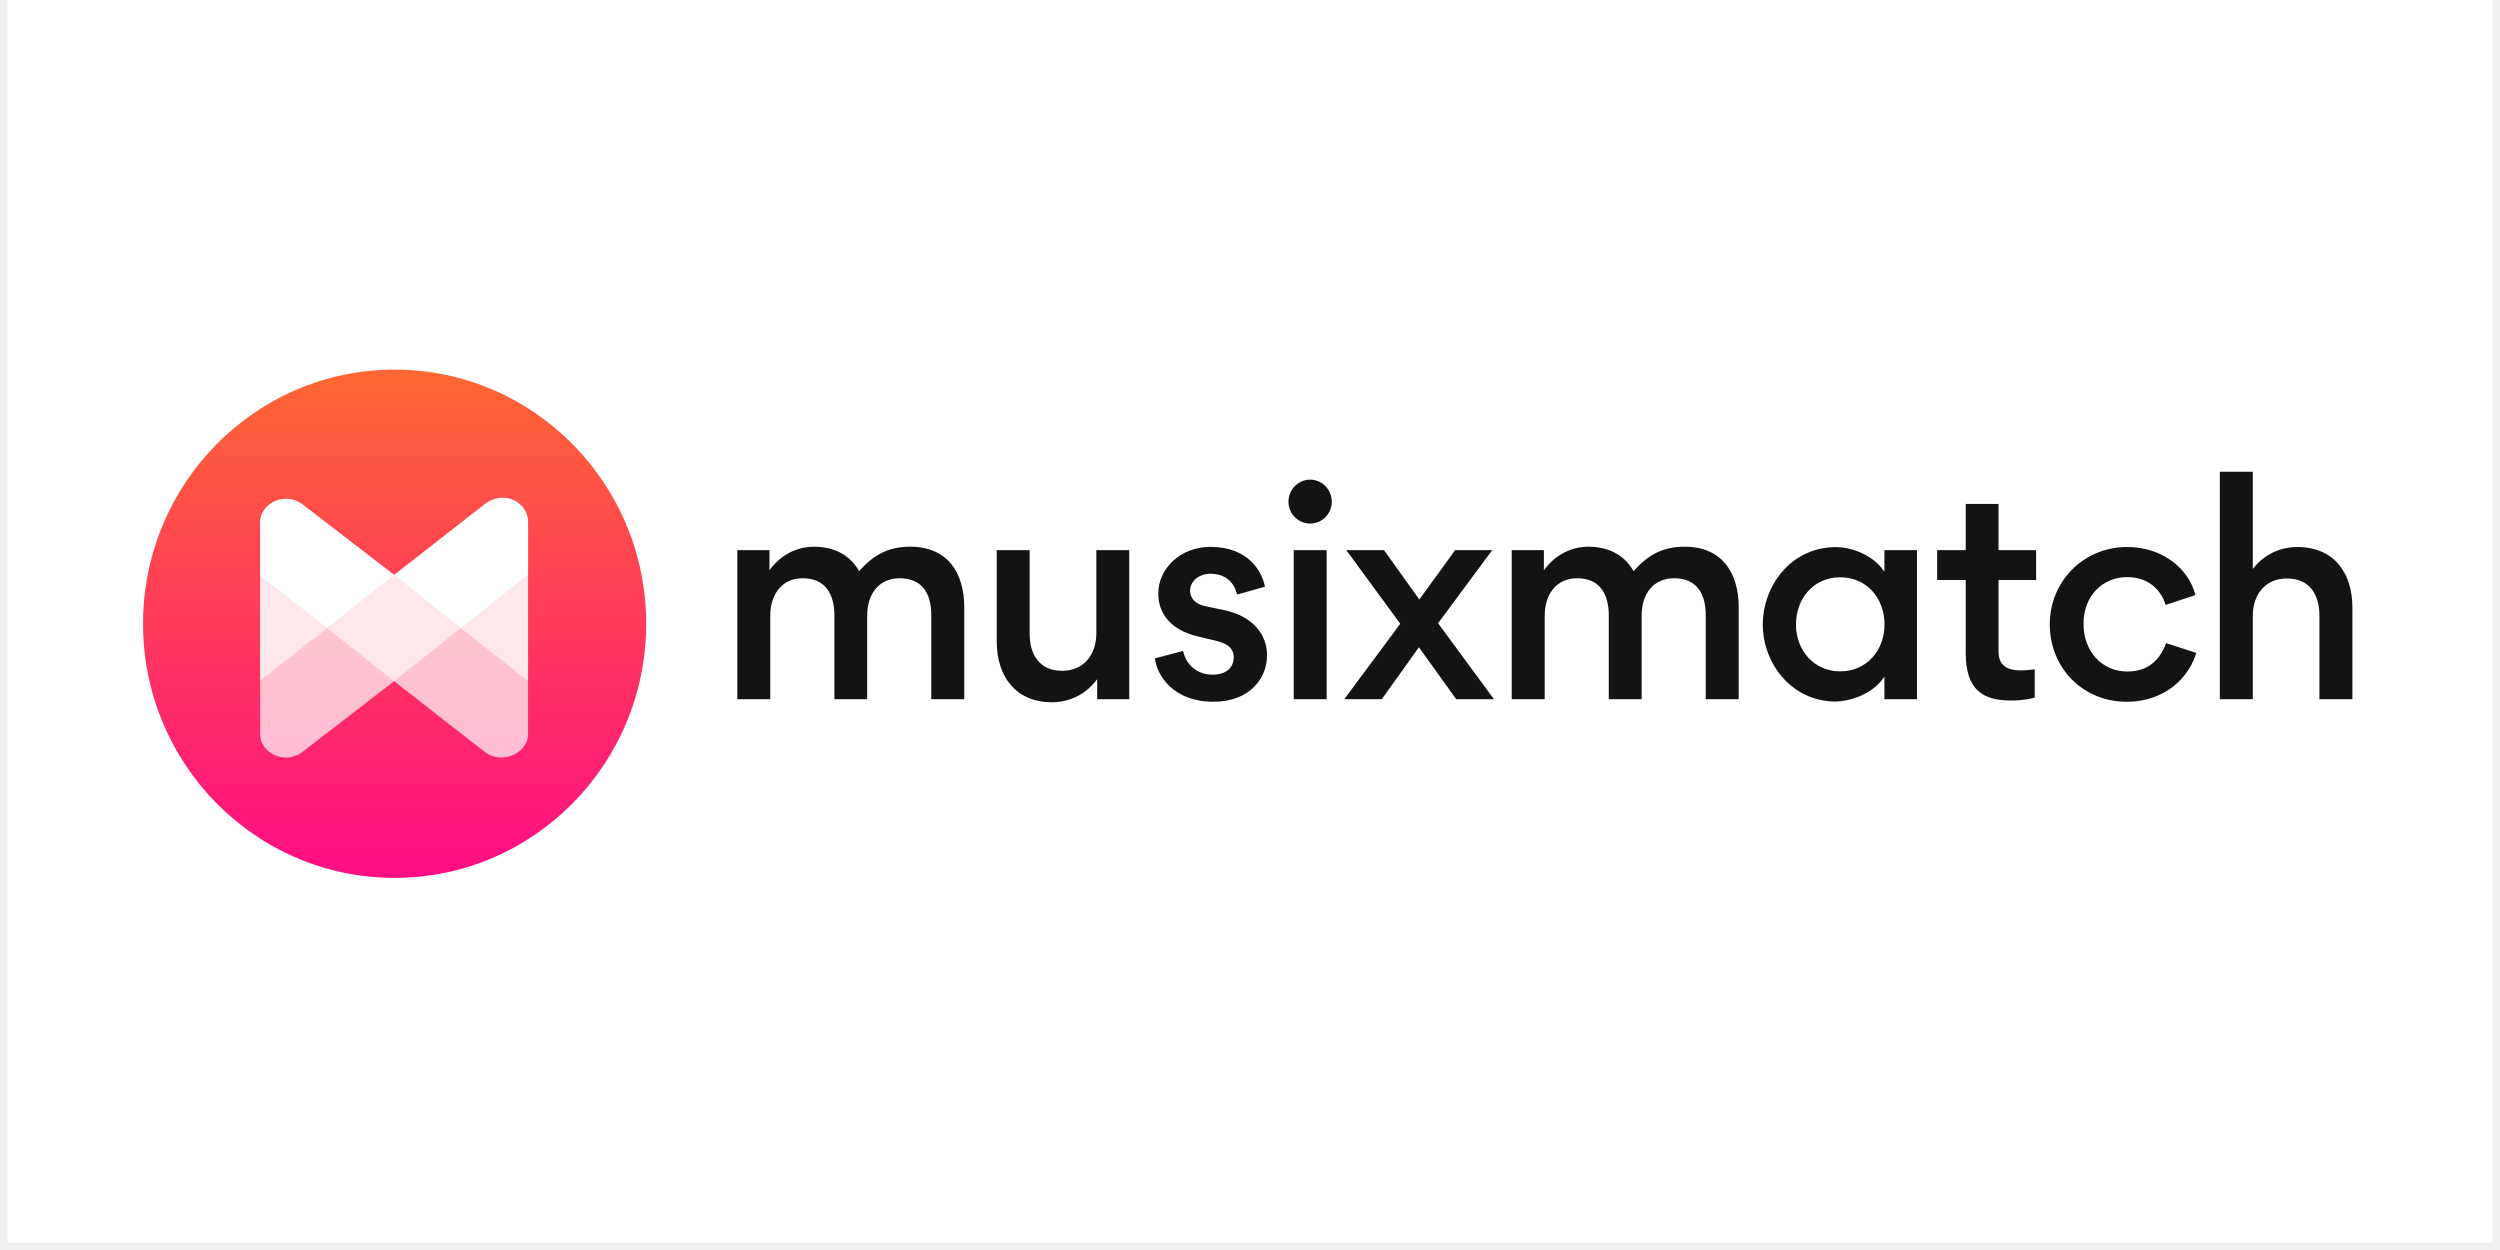
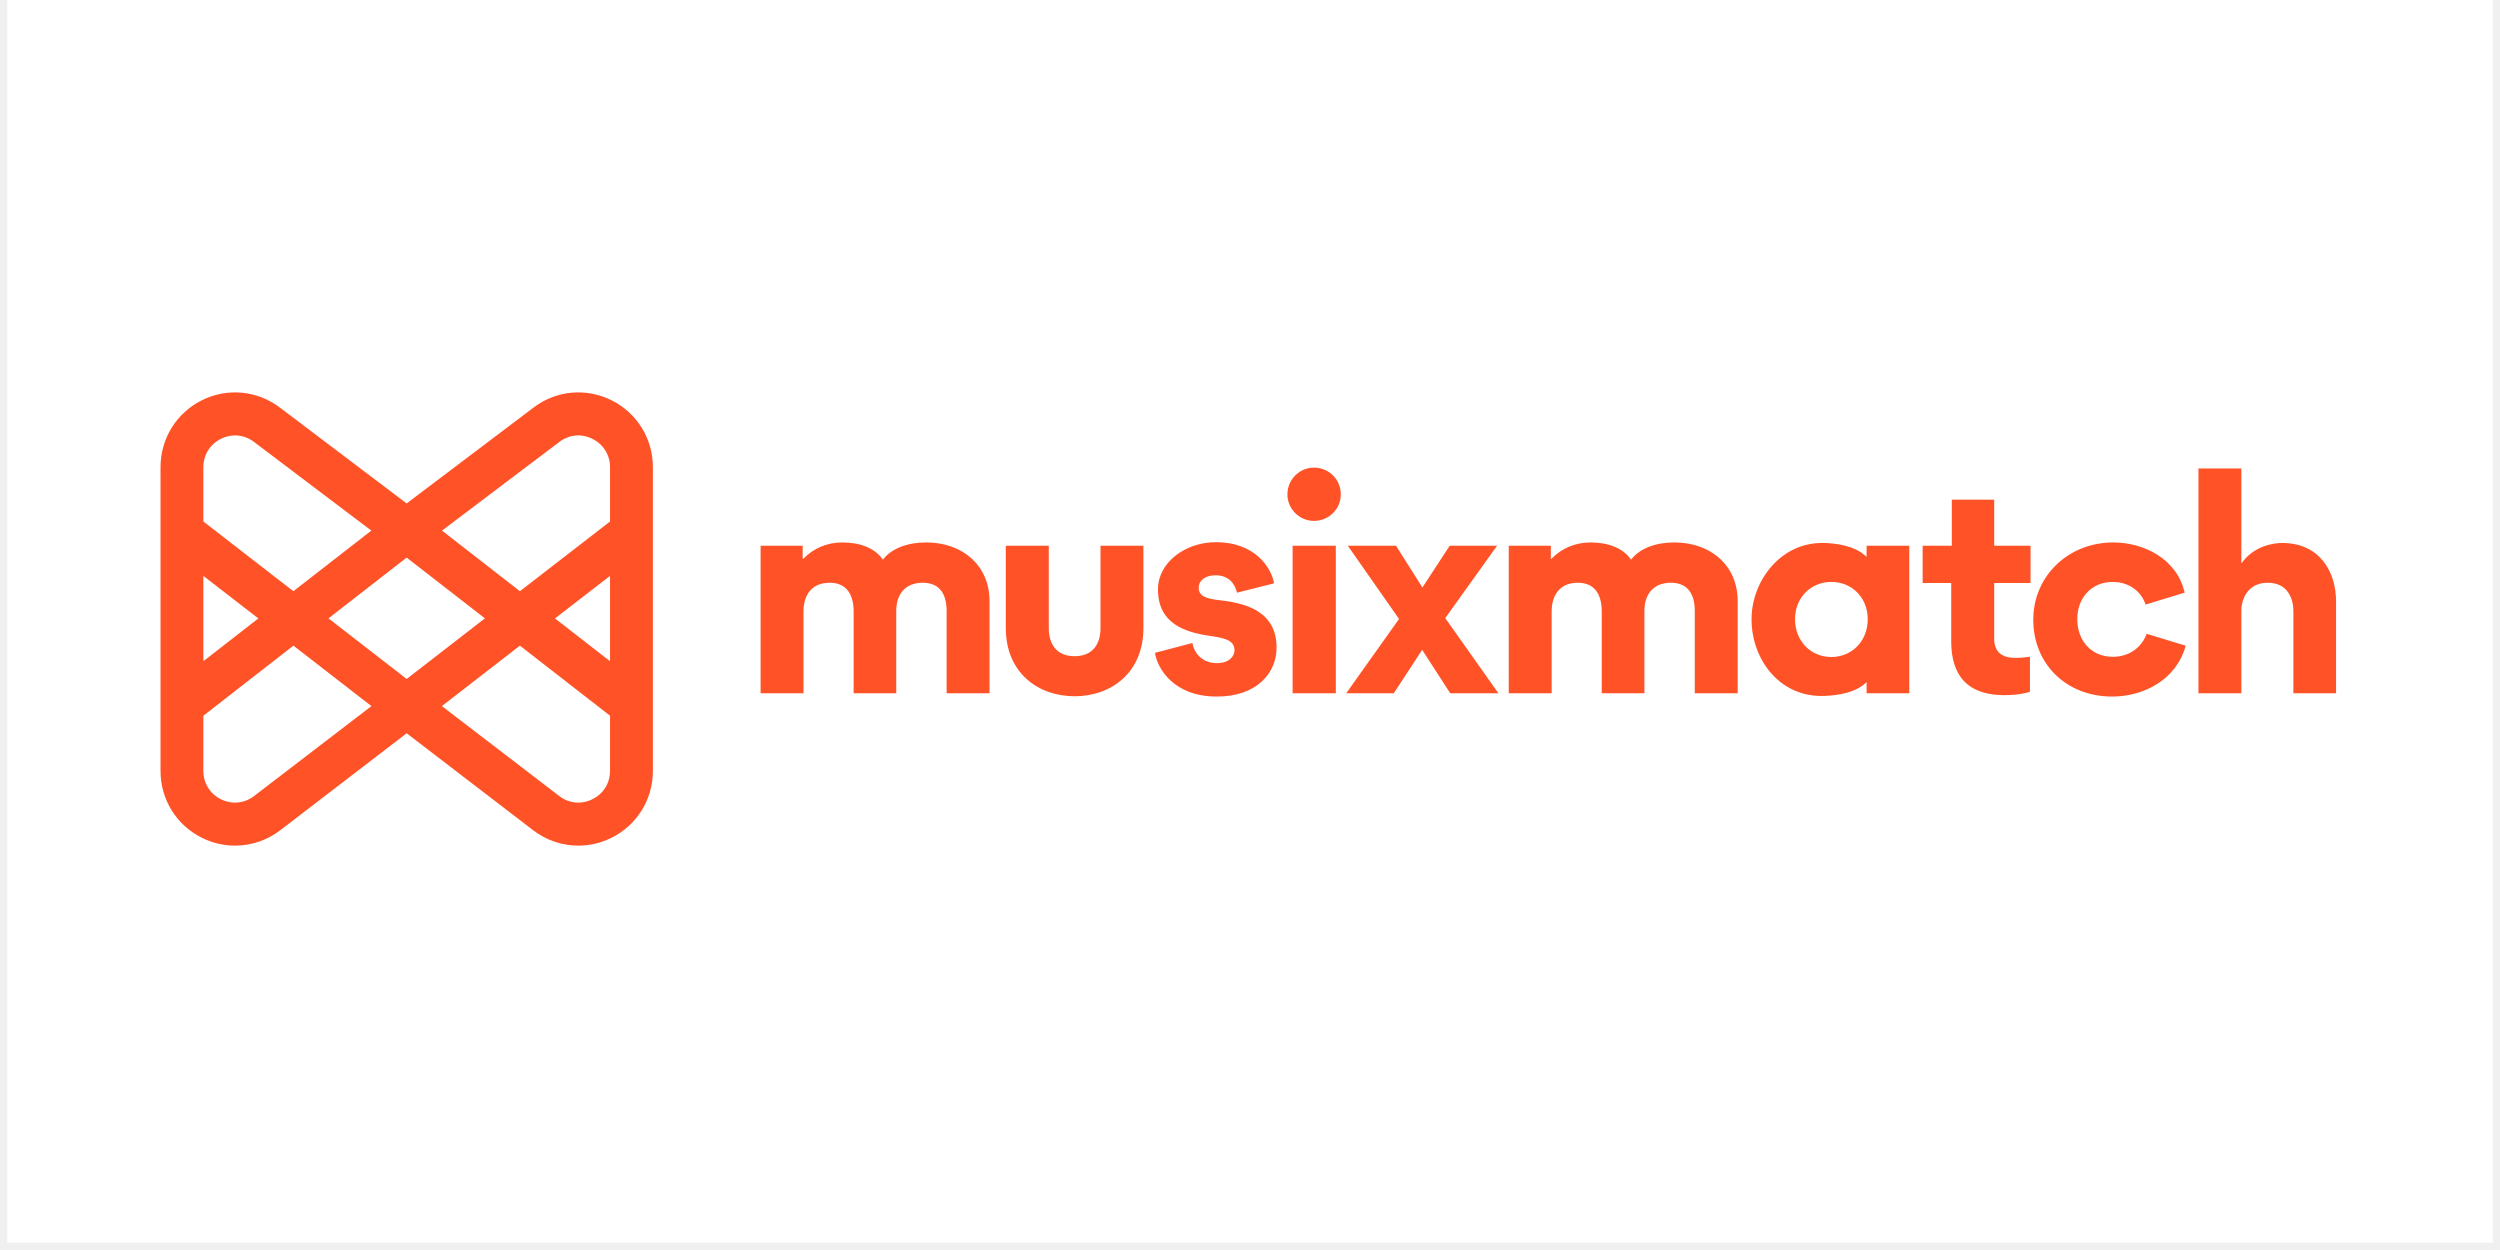
<svg xmlns="http://www.w3.org/2000/svg" width="220" zoomAndPan="magnify" viewBox="0 0 165 82.5" height="110" preserveAspectRatio="xMidYMid meet" version="1.0">
  <defs>
-     <clipPath id="0985542429">
+     <clipPath id="a21308fad2">
      <path d="M 0.496 0 L 164.504 0 L 164.504 82.004 L 0.496 82.004 Z M 0.496 0 " clip-rule="nonzero" />
    </clipPath>
-     <clipPath id="f5d761d654">
-       <path d="M 9 24.395 L 43 24.395 L 43 57.941 L 9 57.941 Z M 9 24.395 " clip-rule="nonzero" />
-     </clipPath>
-     <clipPath id="2bc73c1704">
-       <path d="M 26.043 57.941 C 35.215 57.941 42.648 50.434 42.648 41.168 C 42.648 31.906 35.215 24.395 26.043 24.395 C 16.875 24.395 9.441 31.906 9.441 41.168 C 9.441 50.434 16.875 57.941 26.043 57.941 Z M 26.043 57.941 " clip-rule="evenodd" />
-     </clipPath>
-     <linearGradient x1="0.699" gradientTransform="matrix(0.332089, 0, 0, 0.335467, 9.440443, 24.39589)" y1="0" x2="0.699" gradientUnits="userSpaceOnUse" y2="100" id="d811d7cff7">
-       <stop stop-opacity="1" stop-color="rgb(100%, 39.999%, 20%)" offset="0" />
-       <stop stop-opacity="1" stop-color="rgb(100%, 39.862%, 20.123%)" offset="0.008" />
-       <stop stop-opacity="1" stop-color="rgb(100%, 39.589%, 20.372%)" offset="0.016" />
-       <stop stop-opacity="1" stop-color="rgb(100%, 39.316%, 20.621%)" offset="0.023" />
-       <stop stop-opacity="1" stop-color="rgb(100%, 39.041%, 20.869%)" offset="0.031" />
-       <stop stop-opacity="1" stop-color="rgb(100%, 38.768%, 21.118%)" offset="0.039" />
-       <stop stop-opacity="1" stop-color="rgb(100%, 38.495%, 21.367%)" offset="0.047" />
-       <stop stop-opacity="1" stop-color="rgb(100%, 38.222%, 21.616%)" offset="0.055" />
-       <stop stop-opacity="1" stop-color="rgb(100%, 37.949%, 21.864%)" offset="0.062" />
-       <stop stop-opacity="1" stop-color="rgb(100%, 37.675%, 22.113%)" offset="0.07" />
-       <stop stop-opacity="1" stop-color="rgb(100%, 37.402%, 22.362%)" offset="0.078" />
-       <stop stop-opacity="1" stop-color="rgb(100%, 37.128%, 22.61%)" offset="0.086" />
-       <stop stop-opacity="1" stop-color="rgb(100%, 36.855%, 22.859%)" offset="0.094" />
-       <stop stop-opacity="1" stop-color="rgb(100%, 36.581%, 23.108%)" offset="0.102" />
-       <stop stop-opacity="1" stop-color="rgb(100%, 36.308%, 23.357%)" offset="0.109" />
-       <stop stop-opacity="1" stop-color="rgb(100%, 36.035%, 23.605%)" offset="0.117" />
-       <stop stop-opacity="1" stop-color="rgb(100%, 35.762%, 23.854%)" offset="0.125" />
-       <stop stop-opacity="1" stop-color="rgb(100%, 35.489%, 24.103%)" offset="0.133" />
-       <stop stop-opacity="1" stop-color="rgb(100%, 35.214%, 24.353%)" offset="0.141" />
-       <stop stop-opacity="1" stop-color="rgb(100%, 34.941%, 24.602%)" offset="0.148" />
-       <stop stop-opacity="1" stop-color="rgb(100%, 34.668%, 24.85%)" offset="0.156" />
-       <stop stop-opacity="1" stop-color="rgb(100%, 34.395%, 25.099%)" offset="0.164" />
-       <stop stop-opacity="1" stop-color="rgb(100%, 34.122%, 25.348%)" offset="0.172" />
-       <stop stop-opacity="1" stop-color="rgb(100%, 33.849%, 25.597%)" offset="0.18" />
-       <stop stop-opacity="1" stop-color="rgb(100%, 33.575%, 25.845%)" offset="0.188" />
-       <stop stop-opacity="1" stop-color="rgb(100%, 33.301%, 26.094%)" offset="0.195" />
-       <stop stop-opacity="1" stop-color="rgb(100%, 33.028%, 26.343%)" offset="0.203" />
-       <stop stop-opacity="1" stop-color="rgb(100%, 32.755%, 26.591%)" offset="0.211" />
-       <stop stop-opacity="1" stop-color="rgb(100%, 32.481%, 26.84%)" offset="0.219" />
-       <stop stop-opacity="1" stop-color="rgb(100%, 32.208%, 27.089%)" offset="0.227" />
-       <stop stop-opacity="1" stop-color="rgb(100%, 31.935%, 27.338%)" offset="0.234" />
-       <stop stop-opacity="1" stop-color="rgb(100%, 31.662%, 27.586%)" offset="0.242" />
-       <stop stop-opacity="1" stop-color="rgb(100%, 31.387%, 27.835%)" offset="0.25" />
-       <stop stop-opacity="1" stop-color="rgb(100%, 31.114%, 28.084%)" offset="0.258" />
-       <stop stop-opacity="1" stop-color="rgb(100%, 30.841%, 28.333%)" offset="0.266" />
-       <stop stop-opacity="1" stop-color="rgb(100%, 30.568%, 28.581%)" offset="0.273" />
-       <stop stop-opacity="1" stop-color="rgb(100%, 30.295%, 28.83%)" offset="0.281" />
-       <stop stop-opacity="1" stop-color="rgb(100%, 30.022%, 29.079%)" offset="0.289" />
-       <stop stop-opacity="1" stop-color="rgb(100%, 29.749%, 29.327%)" offset="0.297" />
-       <stop stop-opacity="1" stop-color="rgb(100%, 29.474%, 29.576%)" offset="0.305" />
-       <stop stop-opacity="1" stop-color="rgb(100%, 29.201%, 29.826%)" offset="0.312" />
-       <stop stop-opacity="1" stop-color="rgb(100%, 28.928%, 30.075%)" offset="0.32" />
-       <stop stop-opacity="1" stop-color="rgb(100%, 28.654%, 30.324%)" offset="0.328" />
-       <stop stop-opacity="1" stop-color="rgb(100%, 28.381%, 30.573%)" offset="0.336" />
-       <stop stop-opacity="1" stop-color="rgb(100%, 28.108%, 30.821%)" offset="0.344" />
-       <stop stop-opacity="1" stop-color="rgb(100%, 27.835%, 31.07%)" offset="0.352" />
-       <stop stop-opacity="1" stop-color="rgb(100%, 27.56%, 31.319%)" offset="0.359" />
-       <stop stop-opacity="1" stop-color="rgb(100%, 27.287%, 31.567%)" offset="0.367" />
-       <stop stop-opacity="1" stop-color="rgb(100%, 27.014%, 31.816%)" offset="0.375" />
-       <stop stop-opacity="1" stop-color="rgb(100%, 26.741%, 32.065%)" offset="0.383" />
-       <stop stop-opacity="1" stop-color="rgb(100%, 26.468%, 32.314%)" offset="0.391" />
-       <stop stop-opacity="1" stop-color="rgb(100%, 26.195%, 32.562%)" offset="0.398" />
-       <stop stop-opacity="1" stop-color="rgb(100%, 25.922%, 32.811%)" offset="0.406" />
-       <stop stop-opacity="1" stop-color="rgb(100%, 25.647%, 33.06%)" offset="0.414" />
-       <stop stop-opacity="1" stop-color="rgb(100%, 25.374%, 33.308%)" offset="0.422" />
-       <stop stop-opacity="1" stop-color="rgb(100%, 25.101%, 33.557%)" offset="0.43" />
-       <stop stop-opacity="1" stop-color="rgb(100%, 24.828%, 33.806%)" offset="0.438" />
-       <stop stop-opacity="1" stop-color="rgb(100%, 24.554%, 34.055%)" offset="0.445" />
-       <stop stop-opacity="1" stop-color="rgb(100%, 24.281%, 34.303%)" offset="0.453" />
-       <stop stop-opacity="1" stop-color="rgb(100%, 24.008%, 34.552%)" offset="0.461" />
-       <stop stop-opacity="1" stop-color="rgb(100%, 23.734%, 34.801%)" offset="0.469" />
-       <stop stop-opacity="1" stop-color="rgb(100%, 23.46%, 35.049%)" offset="0.477" />
-       <stop stop-opacity="1" stop-color="rgb(100%, 23.187%, 35.3%)" offset="0.484" />
-       <stop stop-opacity="1" stop-color="rgb(100%, 22.914%, 35.548%)" offset="0.492" />
-       <stop stop-opacity="1" stop-color="rgb(100%, 22.641%, 35.797%)" offset="0.5" />
-       <stop stop-opacity="1" stop-color="rgb(100%, 22.368%, 36.046%)" offset="0.508" />
-       <stop stop-opacity="1" stop-color="rgb(100%, 22.095%, 36.295%)" offset="0.516" />
-       <stop stop-opacity="1" stop-color="rgb(100%, 21.82%, 36.543%)" offset="0.523" />
-       <stop stop-opacity="1" stop-color="rgb(100%, 21.547%, 36.792%)" offset="0.531" />
-       <stop stop-opacity="1" stop-color="rgb(100%, 21.274%, 37.041%)" offset="0.539" />
-       <stop stop-opacity="1" stop-color="rgb(100%, 21.001%, 37.289%)" offset="0.547" />
-       <stop stop-opacity="1" stop-color="rgb(100%, 20.728%, 37.538%)" offset="0.555" />
-       <stop stop-opacity="1" stop-color="rgb(100%, 20.454%, 37.787%)" offset="0.562" />
-       <stop stop-opacity="1" stop-color="rgb(100%, 20.181%, 38.036%)" offset="0.57" />
-       <stop stop-opacity="1" stop-color="rgb(100%, 19.907%, 38.284%)" offset="0.578" />
-       <stop stop-opacity="1" stop-color="rgb(100%, 19.633%, 38.533%)" offset="0.586" />
-       <stop stop-opacity="1" stop-color="rgb(100%, 19.36%, 38.782%)" offset="0.594" />
-       <stop stop-opacity="1" stop-color="rgb(100%, 19.087%, 39.03%)" offset="0.602" />
-       <stop stop-opacity="1" stop-color="rgb(100%, 18.814%, 39.279%)" offset="0.609" />
-       <stop stop-opacity="1" stop-color="rgb(100%, 18.541%, 39.528%)" offset="0.617" />
-       <stop stop-opacity="1" stop-color="rgb(100%, 18.268%, 39.777%)" offset="0.625" />
-       <stop stop-opacity="1" stop-color="rgb(100%, 17.993%, 40.025%)" offset="0.633" />
-       <stop stop-opacity="1" stop-color="rgb(100%, 17.72%, 40.274%)" offset="0.641" />
-       <stop stop-opacity="1" stop-color="rgb(100%, 17.447%, 40.523%)" offset="0.648" />
-       <stop stop-opacity="1" stop-color="rgb(100%, 17.174%, 40.773%)" offset="0.656" />
-       <stop stop-opacity="1" stop-color="rgb(100%, 16.901%, 41.022%)" offset="0.664" />
-       <stop stop-opacity="1" stop-color="rgb(100%, 16.628%, 41.27%)" offset="0.672" />
-       <stop stop-opacity="1" stop-color="rgb(100%, 16.354%, 41.519%)" offset="0.68" />
-       <stop stop-opacity="1" stop-color="rgb(100%, 16.08%, 41.768%)" offset="0.688" />
-       <stop stop-opacity="1" stop-color="rgb(100%, 15.807%, 42.017%)" offset="0.695" />
-       <stop stop-opacity="1" stop-color="rgb(100%, 15.533%, 42.265%)" offset="0.703" />
-       <stop stop-opacity="1" stop-color="rgb(100%, 15.26%, 42.514%)" offset="0.711" />
-       <stop stop-opacity="1" stop-color="rgb(100%, 14.987%, 42.763%)" offset="0.719" />
-       <stop stop-opacity="1" stop-color="rgb(100%, 14.714%, 43.011%)" offset="0.727" />
-       <stop stop-opacity="1" stop-color="rgb(100%, 14.441%, 43.26%)" offset="0.734" />
-       <stop stop-opacity="1" stop-color="rgb(100%, 14.166%, 43.509%)" offset="0.742" />
-       <stop stop-opacity="1" stop-color="rgb(100%, 13.893%, 43.758%)" offset="0.75" />
-       <stop stop-opacity="1" stop-color="rgb(100%, 13.62%, 44.006%)" offset="0.758" />
-       <stop stop-opacity="1" stop-color="rgb(100%, 13.347%, 44.255%)" offset="0.766" />
-       <stop stop-opacity="1" stop-color="rgb(100%, 13.074%, 44.504%)" offset="0.773" />
-       <stop stop-opacity="1" stop-color="rgb(100%, 12.801%, 44.753%)" offset="0.781" />
-       <stop stop-opacity="1" stop-color="rgb(100%, 12.527%, 45.001%)" offset="0.789" />
-       <stop stop-opacity="1" stop-color="rgb(100%, 12.253%, 45.25%)" offset="0.797" />
-       <stop stop-opacity="1" stop-color="rgb(100%, 11.98%, 45.499%)" offset="0.805" />
-       <stop stop-opacity="1" stop-color="rgb(100%, 11.707%, 45.747%)" offset="0.812" />
-       <stop stop-opacity="1" stop-color="rgb(100%, 11.433%, 45.998%)" offset="0.82" />
-       <stop stop-opacity="1" stop-color="rgb(100%, 11.16%, 46.246%)" offset="0.828" />
-       <stop stop-opacity="1" stop-color="rgb(100%, 10.887%, 46.495%)" offset="0.836" />
-       <stop stop-opacity="1" stop-color="rgb(100%, 10.614%, 46.744%)" offset="0.844" />
-       <stop stop-opacity="1" stop-color="rgb(100%, 10.339%, 46.992%)" offset="0.852" />
-       <stop stop-opacity="1" stop-color="rgb(100%, 10.066%, 47.241%)" offset="0.859" />
-       <stop stop-opacity="1" stop-color="rgb(100%, 9.793%, 47.49%)" offset="0.867" />
-       <stop stop-opacity="1" stop-color="rgb(100%, 9.52%, 47.739%)" offset="0.875" />
-       <stop stop-opacity="1" stop-color="rgb(100%, 9.247%, 47.987%)" offset="0.883" />
-       <stop stop-opacity="1" stop-color="rgb(100%, 8.974%, 48.236%)" offset="0.891" />
-       <stop stop-opacity="1" stop-color="rgb(100%, 8.701%, 48.485%)" offset="0.898" />
-       <stop stop-opacity="1" stop-color="rgb(100%, 8.426%, 48.734%)" offset="0.906" />
-       <stop stop-opacity="1" stop-color="rgb(100%, 8.153%, 48.982%)" offset="0.914" />
-       <stop stop-opacity="1" stop-color="rgb(100%, 7.88%, 49.231%)" offset="0.922" />
-       <stop stop-opacity="1" stop-color="rgb(100%, 7.607%, 49.48%)" offset="0.93" />
-       <stop stop-opacity="1" stop-color="rgb(100%, 7.333%, 49.728%)" offset="0.938" />
-       <stop stop-opacity="1" stop-color="rgb(100%, 7.06%, 49.977%)" offset="0.945" />
-       <stop stop-opacity="1" stop-color="rgb(100%, 6.787%, 50.226%)" offset="0.953" />
-       <stop stop-opacity="1" stop-color="rgb(100%, 6.514%, 50.475%)" offset="0.961" />
-       <stop stop-opacity="1" stop-color="rgb(100%, 6.239%, 50.723%)" offset="0.969" />
-       <stop stop-opacity="1" stop-color="rgb(100%, 5.966%, 50.972%)" offset="0.977" />
-       <stop stop-opacity="1" stop-color="rgb(100%, 5.693%, 51.221%)" offset="0.984" />
-       <stop stop-opacity="1" stop-color="rgb(100%, 5.528%, 51.372%)" offset="1" />
-     </linearGradient>
-     <clipPath id="d23400dbaa">
-       <path d="M 17.168 32.848 L 34.852 32.848 L 34.852 49.996 L 17.168 49.996 Z M 17.168 32.848 " clip-rule="nonzero" />
-     </clipPath>
-     <clipPath id="c5a1b5170f">
-       <path d="M 17.168 38 L 22 38 L 22 45 L 17.168 45 Z M 17.168 38 " clip-rule="nonzero" />
-     </clipPath>
-     <clipPath id="e8e5f2b7ae">
-       <path d="M 30 37 L 34.852 37 L 34.852 45 L 30 45 Z M 30 37 " clip-rule="nonzero" />
-     </clipPath>
-     <clipPath id="4ce000edac">
-       <path d="M 26 32.848 L 34.852 32.848 L 34.852 42 L 26 42 Z M 26 32.848 " clip-rule="nonzero" />
-     </clipPath>
-     <clipPath id="1ba7f1ea65">
-       <path d="M 17.168 32.848 L 27 32.848 L 27 42 L 17.168 42 Z M 17.168 32.848 " clip-rule="nonzero" />
-     </clipPath>
  </defs>
-   <g clip-path="url(#0985542429)">
+   <g clip-path="url(#a21308fad2)">
    <path fill="#ffffff" d="M 0.496 0 L 164.504 0 L 164.504 82.004 L 0.496 82.004 Z M 0.496 0 " fill-opacity="1" fill-rule="nonzero" />
    <path fill="#ffffff" d="M 0.496 0 L 164.504 0 L 164.504 82.004 L 0.496 82.004 Z M 0.496 0 " fill-opacity="1" fill-rule="nonzero" />
  </g>
-   <path fill="#131313" d="M 55.07 40.621 L 55.07 46.145 L 57.234 46.145 L 57.234 40.648 C 57.234 39.16 58.035 38.164 59.383 38.164 C 60.879 38.164 61.465 39.199 61.465 40.594 L 61.465 46.145 L 63.641 46.145 L 63.641 40.07 C 63.641 37.84 62.562 36.082 60.086 36.082 C 58.598 36.082 57.645 36.641 56.699 37.695 C 56.148 36.715 55.176 36.082 53.695 36.082 C 52.922 36.082 51.719 36.371 50.785 37.633 L 50.785 36.309 L 48.664 36.309 L 48.664 46.145 L 50.836 46.145 L 50.836 40.664 C 50.836 39.18 51.641 38.164 52.984 38.164 C 54.48 38.164 55.07 39.227 55.07 40.621 Z M 67.957 41.816 L 67.957 36.309 L 65.785 36.309 L 65.785 42.355 C 65.785 44.59 66.996 46.352 69.438 46.352 C 70.203 46.352 71.477 46.094 72.414 44.824 L 72.414 46.145 L 74.531 46.145 L 74.531 36.309 L 72.359 36.309 L 72.359 41.781 C 72.359 43.266 71.484 44.273 70.105 44.273 C 68.609 44.273 67.957 43.211 67.957 41.816 Z M 80.07 46.316 C 82.492 46.316 83.625 44.77 83.625 43.246 C 83.625 41.844 82.645 40.676 80.863 40.285 L 79.527 40 C 78.984 39.883 78.547 39.559 78.547 38.98 C 78.547 38.316 79.195 37.867 79.883 37.867 C 81.031 37.867 81.504 38.605 81.648 39.242 L 83.484 38.723 C 83.312 37.777 82.441 36.094 79.883 36.094 C 77.895 36.094 76.445 37.543 76.445 39.172 C 76.445 40.457 77.246 41.574 79.02 41.996 L 80.266 42.293 C 81.086 42.492 81.426 42.844 81.426 43.375 C 81.426 44.059 80.934 44.527 80.035 44.527 C 78.922 44.527 78.262 43.797 78.082 42.961 L 76.223 43.453 C 76.348 44.555 77.426 46.316 80.07 46.316 Z M 85.039 33.113 C 85.039 32.312 85.68 31.656 86.465 31.656 C 87.258 31.656 87.898 32.312 87.898 33.113 C 87.898 33.914 87.258 34.555 86.465 34.555 C 85.68 34.555 85.039 33.914 85.039 33.113 Z M 85.387 46.145 L 85.387 36.309 L 87.559 36.309 L 87.559 46.145 Z M 91.199 46.145 L 93.648 42.719 L 96.109 46.145 L 98.602 46.145 L 94.914 41.133 L 98.488 36.309 L 96.039 36.309 L 93.676 39.566 L 91.344 36.309 L 88.855 36.309 L 92.418 41.168 L 88.723 46.145 Z M 106.18 40.621 L 106.18 46.145 L 108.348 46.145 L 108.348 40.648 C 108.348 39.16 109.148 38.164 110.492 38.164 C 111.988 38.164 112.578 39.199 112.578 40.594 L 112.578 46.145 L 114.754 46.145 L 114.754 40.07 C 114.754 37.84 113.676 36.082 111.195 36.082 C 109.711 36.082 108.758 36.641 107.812 37.695 C 107.258 36.715 106.289 36.082 104.809 36.082 C 104.035 36.082 102.832 36.371 101.895 37.633 L 101.895 36.309 L 99.773 36.309 L 99.773 46.145 L 101.949 46.145 L 101.949 40.664 C 101.949 39.18 102.75 38.164 104.098 38.164 C 105.594 38.164 106.18 39.227 106.18 40.621 Z M 116.344 41.215 C 116.344 43.859 118.32 46.301 121.137 46.301 C 121.91 46.301 123.57 45.91 124.371 44.652 L 124.371 46.145 L 126.52 46.145 L 126.52 36.309 L 124.371 36.309 L 124.371 37.738 C 123.57 36.523 122.047 36.109 121.191 36.109 C 118.145 36.109 116.344 38.73 116.344 41.215 Z M 124.379 41.215 C 124.379 42.898 123.223 44.309 121.457 44.309 C 119.703 44.309 118.535 42.906 118.535 41.215 C 118.535 39.504 119.691 38.102 121.457 38.102 C 123.223 38.102 124.379 39.504 124.379 41.215 Z M 134.383 38.281 L 134.383 36.309 L 131.902 36.309 L 131.902 33.258 L 129.738 33.258 L 129.738 36.309 L 127.852 36.309 L 127.852 38.281 L 129.738 38.281 L 129.738 43.094 C 129.738 45.488 130.816 46.234 132.73 46.234 C 133 46.234 133.695 46.219 134.293 46.039 L 134.293 44.176 C 133.871 44.23 133.605 44.246 133.41 44.246 C 132.324 44.246 131.902 43.824 131.902 42.977 L 131.902 38.281 Z M 140.355 46.316 C 143.012 46.316 144.516 44.59 144.953 43.094 L 142.965 42.445 C 142.68 43.203 142.066 44.32 140.398 44.32 C 138.742 44.32 137.512 43.004 137.512 41.168 C 137.512 39.305 138.797 38.09 140.383 38.09 C 141.996 38.09 142.707 39.16 142.93 39.926 L 144.898 39.277 C 144.488 37.613 142.805 36.102 140.391 36.102 C 137.484 36.102 135.285 38.398 135.285 41.203 C 135.285 44.102 137.484 46.316 140.355 46.316 Z M 153.082 40.637 L 153.082 46.145 L 155.258 46.145 L 155.258 40.09 C 155.258 37.848 154.082 36.102 151.605 36.102 C 150.836 36.102 149.617 36.355 148.684 37.551 L 148.684 31.133 L 146.508 31.133 L 146.508 46.145 L 148.684 46.145 L 148.684 40.664 C 148.684 39.18 149.555 38.18 150.934 38.18 C 152.434 38.18 153.082 39.234 153.082 40.637 Z M 153.082 40.637 " fill-opacity="1" fill-rule="evenodd" />
-   <g clip-path="url(#f5d761d654)">
-     <g clip-path="url(#2bc73c1704)">
-       <path fill="url(#d811d7cff7)" d="M 9.441 24.395 L 9.441 57.941 L 42.648 57.941 L 42.648 24.395 Z M 9.441 24.395 " fill-rule="nonzero" />
-     </g>
-   </g>
-   <g clip-path="url(#d23400dbaa)">
-     <path fill="#ffffff" d="M 31.984 33.289 C 31.984 33.289 28.035 36.367 26.062 37.906 C 26.043 37.922 26.012 37.949 26.012 37.949 L 19.98 33.328 C 19.648 33.066 19.262 32.949 18.883 32.949 C 18.004 32.949 17.168 33.582 17.168 34.516 L 17.168 48.434 C 17.168 49.363 18 49.996 18.879 49.996 C 19.258 49.996 19.645 49.879 19.977 49.617 L 26.012 44.957 C 29.012 47.312 31.984 49.617 31.984 49.617 C 32.316 49.879 32.703 49.996 33.082 49.996 C 33.961 49.996 34.852 49.363 34.852 48.434 L 34.852 34.441 C 34.852 33.512 33.961 32.91 33.082 32.91 C 32.703 32.91 32.316 33.027 31.984 33.289 Z M 31.984 33.289 " fill-opacity="0.7" fill-rule="evenodd" />
-   </g>
-   <path fill="#ffffff" d="M 21.586 41.461 L 26.012 44.957 L 30.406 41.457 L 26.012 37.949 Z M 21.586 41.461 " fill-opacity="0.6" fill-rule="evenodd" />
-   <g clip-path="url(#c5a1b5170f)">
-     <path fill="#ffffff" d="M 17.172 38.004 L 17.172 44.914 L 21.586 41.461 Z M 17.172 38.004 " fill-opacity="0.6" fill-rule="evenodd" />
-   </g>
-   <g clip-path="url(#e8e5f2b7ae)">
-     <path fill="#ffffff" d="M 30.406 41.457 L 34.852 44.957 L 34.852 37.949 Z M 30.406 41.457 " fill-opacity="0.6" fill-rule="evenodd" />
-   </g>
-   <g clip-path="url(#4ce000edac)">
-     <path fill="#ffffff" d="M 31.906 33.348 L 26.012 37.949 L 30.406 41.457 L 34.852 37.949 L 34.852 34.441 C 34.852 33.109 33.168 32.254 31.906 33.348 Z M 31.906 33.348 " fill-opacity="1" fill-rule="evenodd" />
-   </g>
-   <g clip-path="url(#1ba7f1ea65)">
-     <path fill="#ffffff" d="M 19.984 33.301 C 18.879 32.434 17.172 33.152 17.172 34.484 L 17.172 38.004 L 21.586 41.461 L 26.012 37.949 Z M 19.984 33.301 " fill-opacity="1" fill-rule="evenodd" />
-   </g>
+   <path fill="#ff5227" d="M 108.531 40.32 L 108.531 45.754 L 105.715 45.754 L 105.715 40.359 C 105.715 39.301 105.301 38.461 104.137 38.461 C 102.973 38.461 102.41 39.246 102.41 40.359 L 102.41 45.754 L 99.578 45.754 L 99.578 36.02 L 102.355 36.02 L 102.355 36.883 L 102.395 36.883 C 103.051 36.195 103.965 35.801 104.973 35.801 C 106.137 35.801 107.133 36.172 107.648 36.938 C 108.227 36.18 109.301 35.801 110.508 35.801 C 112.887 35.801 114.688 37.297 114.688 39.684 L 114.688 45.754 L 111.855 45.754 L 111.855 40.32 C 111.855 39.266 111.438 38.461 110.277 38.461 C 109.133 38.461 108.531 39.211 108.531 40.32 M 59.152 40.32 L 59.152 45.754 L 56.34 45.754 L 56.34 40.359 C 56.34 39.301 55.922 38.461 54.758 38.461 C 53.594 38.461 53.031 39.246 53.031 40.359 L 53.031 45.754 L 50.199 45.754 L 50.199 36.02 L 52.977 36.02 L 52.977 36.883 L 53.016 36.883 C 53.672 36.195 54.586 35.801 55.594 35.801 C 56.758 35.801 57.754 36.172 58.27 36.938 C 58.848 36.18 59.922 35.801 61.129 35.801 C 63.508 35.801 65.309 37.297 65.309 39.684 L 65.309 45.754 L 62.477 45.754 L 62.477 40.32 C 62.477 39.266 62.059 38.461 60.898 38.461 C 59.754 38.461 59.152 39.211 59.152 40.32 M 151.363 40.359 C 151.363 39.301 150.836 38.461 149.676 38.461 C 148.457 38.461 147.93 39.391 147.93 40.32 L 147.93 45.754 L 145.098 45.754 L 145.098 30.918 L 147.93 30.918 L 147.93 37.168 L 147.949 37.168 C 148.766 36 150.109 35.836 150.621 35.836 C 153.07 35.836 154.18 37.695 154.18 39.703 L 154.18 45.754 L 151.363 45.754 Z M 134.195 40.906 C 134.195 38.023 136.5 35.801 139.48 35.801 C 141.496 35.801 143.695 36.895 144.184 39.117 L 141.605 39.902 C 141.387 39.172 140.645 38.406 139.426 38.406 C 138.172 38.406 137.102 39.32 137.102 40.867 C 137.102 42.309 138.047 43.348 139.445 43.348 C 140.68 43.348 141.406 42.582 141.68 41.832 L 144.258 42.617 C 143.641 44.859 141.496 45.973 139.406 45.973 C 136.355 45.973 134.195 43.801 134.195 40.906 M 131.617 42.18 C 131.617 42.926 132.035 43.418 132.98 43.418 C 133.398 43.418 133.469 43.402 133.977 43.348 L 133.977 45.66 C 133.324 45.863 132.617 45.879 132.289 45.879 C 129.293 45.879 128.781 43.91 128.781 42.324 L 128.781 38.48 L 126.895 38.48 L 126.895 36.02 L 128.82 36.02 L 128.82 32.977 L 131.617 32.977 L 131.617 36.02 L 134.016 36.02 L 134.016 38.48 L 131.617 38.48 Z M 120.871 38.406 C 119.543 38.406 118.473 39.41 118.473 40.867 C 118.473 42.344 119.543 43.363 120.871 43.363 C 122.195 43.363 123.27 42.344 123.27 40.867 C 123.27 39.41 122.195 38.406 120.871 38.406 M 120.215 45.934 C 117.402 45.934 115.602 43.492 115.602 40.867 C 115.602 38.406 117.457 35.836 120.254 35.836 C 121.148 35.836 122.434 36.012 123.176 36.738 L 123.195 36.738 L 123.195 36.02 L 126.012 36.02 L 126.012 45.754 L 123.195 45.754 L 123.195 45.035 L 123.176 45.035 C 122.332 45.887 120.652 45.934 120.215 45.934 M 91.992 45.754 L 88.852 45.754 L 92.336 40.852 L 88.957 36.02 L 92.137 36.02 L 93.879 38.773 L 95.68 36.02 L 98.805 36.02 L 95.387 40.797 L 98.895 45.754 L 95.715 45.754 L 93.863 42.891 Z M 85.312 45.754 L 88.164 45.754 L 88.164 36.02 L 85.312 36.02 Z M 86.711 30.863 C 87.711 30.863 88.492 31.645 88.492 32.629 C 88.492 33.598 87.711 34.379 86.711 34.379 C 85.77 34.379 84.969 33.598 84.969 32.629 C 84.969 31.645 85.77 30.863 86.711 30.863 M 76.227 43.09 L 78.699 42.438 C 78.824 43.145 79.371 43.766 80.312 43.766 C 81.148 43.766 81.477 43.293 81.477 42.926 C 81.477 42.309 80.949 42.125 79.934 41.98 C 78.098 41.727 76.426 41.105 76.426 38.898 C 76.426 37.133 78.207 35.785 80.258 35.785 C 82.785 35.785 83.891 37.406 84.09 38.5 L 81.641 39.117 C 81.496 38.461 81.039 37.969 80.223 37.969 C 79.531 37.969 79.113 38.336 79.113 38.773 C 79.113 39.355 79.586 39.52 80.621 39.629 C 82.492 39.848 84.254 40.504 84.254 42.746 C 84.254 44.402 82.965 45.973 80.312 45.973 C 77.461 45.973 76.391 44.129 76.227 43.09 M 70.926 45.953 C 68.508 45.953 66.383 44.398 66.383 41.453 L 66.383 36.02 L 69.219 36.02 L 69.219 41.449 C 69.219 42.527 69.742 43.309 70.926 43.309 C 72.105 43.309 72.633 42.527 72.633 41.449 L 72.633 36.02 L 75.465 36.02 L 75.465 41.453 C 75.465 44.398 73.34 45.953 70.926 45.953 M 40.262 34.418 L 34.316 39.02 L 29.172 35.02 L 36.918 29.168 C 37.562 28.676 38.383 28.602 39.102 28.965 C 39.828 29.328 40.262 30.027 40.262 30.836 Z M 40.262 43.641 L 36.629 40.816 L 40.262 38.008 Z M 40.262 50.875 C 40.262 51.688 39.824 52.391 39.098 52.75 C 38.367 53.109 37.551 53.031 36.906 52.535 L 29.164 46.602 L 29.789 46.117 L 34.316 42.613 L 40.262 47.238 Z M 26.84 44.812 L 26.402 44.473 L 21.68 40.812 L 26.84 36.801 L 32.004 40.812 L 27.148 44.574 Z M 16.773 52.535 C 16.133 53.031 15.312 53.109 14.582 52.75 C 13.855 52.391 13.422 51.688 13.422 50.875 L 13.422 47.238 L 19.367 42.613 L 23.848 46.086 L 24.516 46.602 Z M 13.422 38.008 L 17.051 40.816 L 13.422 43.641 Z M 13.422 30.836 C 13.422 30.027 13.855 29.328 14.578 28.965 C 14.879 28.812 15.199 28.738 15.516 28.738 C 15.957 28.738 16.391 28.883 16.766 29.168 L 24.508 35.02 L 19.363 39.02 L 13.422 34.418 Z M 40.367 26.422 C 38.688 25.582 36.711 25.762 35.215 26.898 L 26.84 33.227 L 18.469 26.898 C 16.969 25.762 14.992 25.582 13.316 26.422 C 11.637 27.262 10.594 28.953 10.594 30.836 L 10.594 50.875 C 10.594 52.766 11.641 54.461 13.332 55.297 C 14.027 55.645 14.773 55.812 15.516 55.812 C 16.57 55.812 17.617 55.469 18.496 54.797 L 26.84 48.395 L 35.188 54.797 C 36.066 55.469 37.113 55.812 38.168 55.812 C 38.906 55.812 39.652 55.645 40.352 55.297 C 42.043 54.461 43.09 52.766 43.09 50.875 L 43.09 30.836 C 43.09 28.953 42.047 27.262 40.367 26.422 " fill-opacity="1" fill-rule="nonzero" />
</svg>
